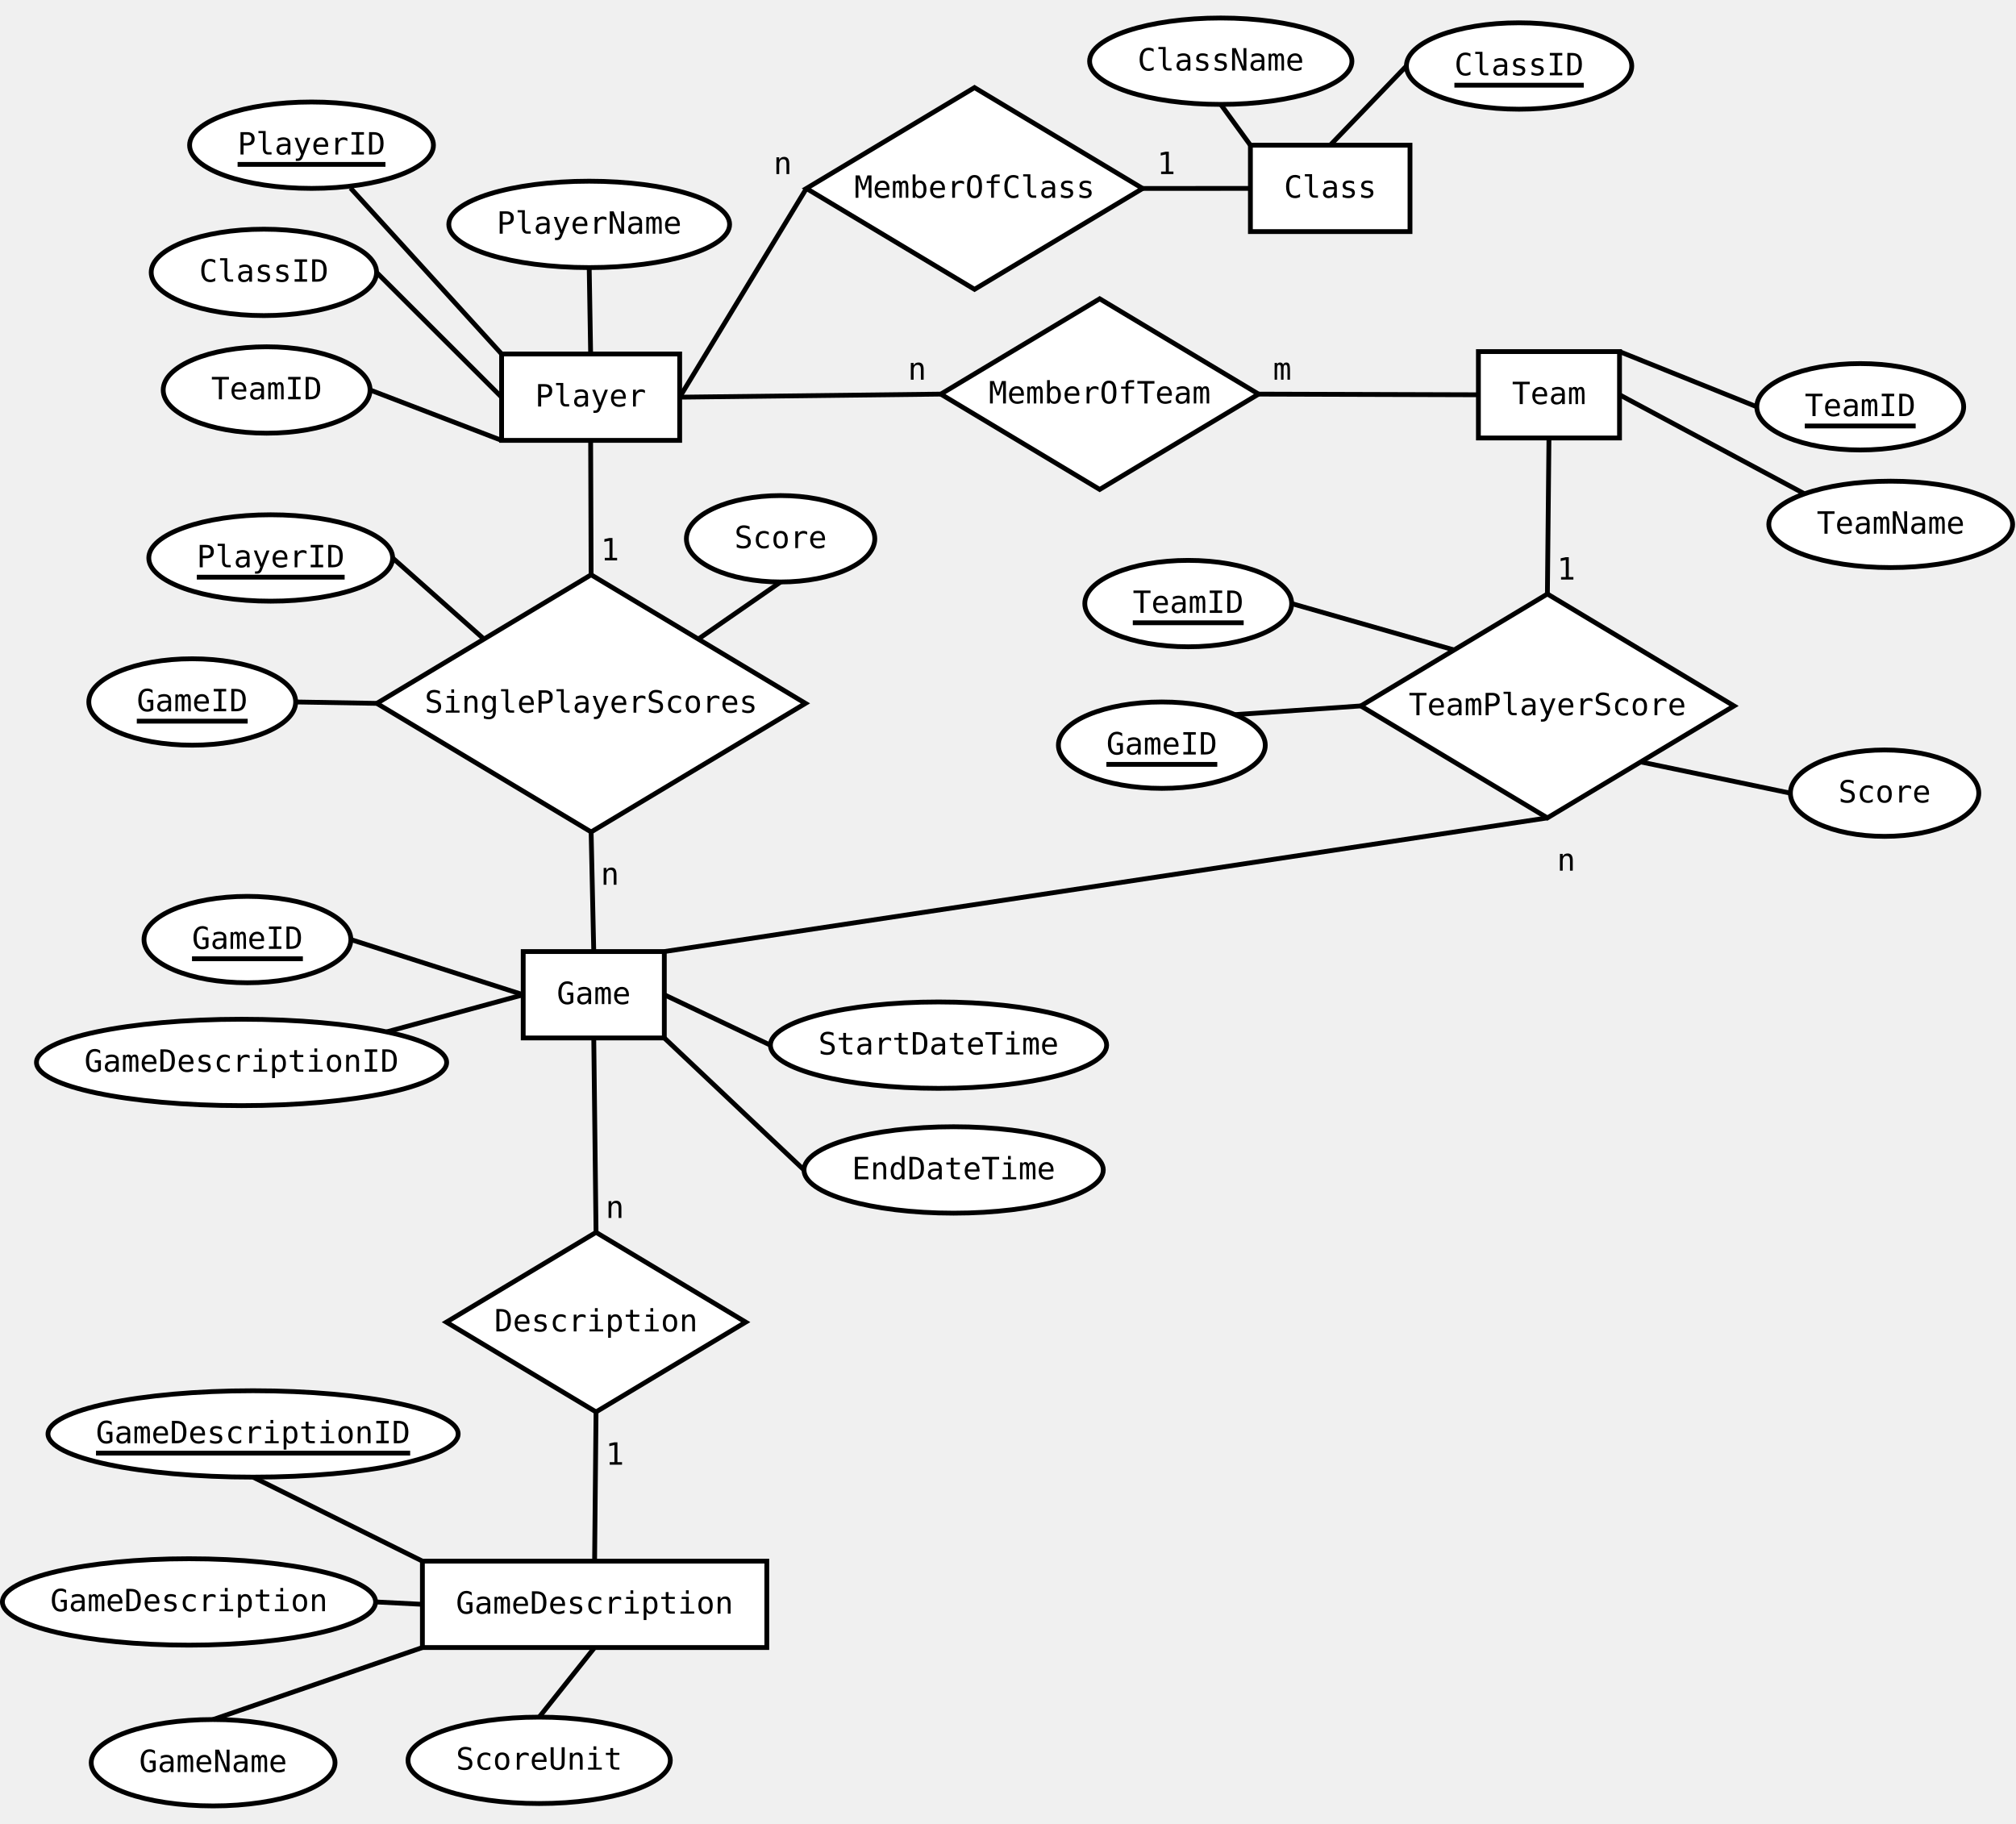
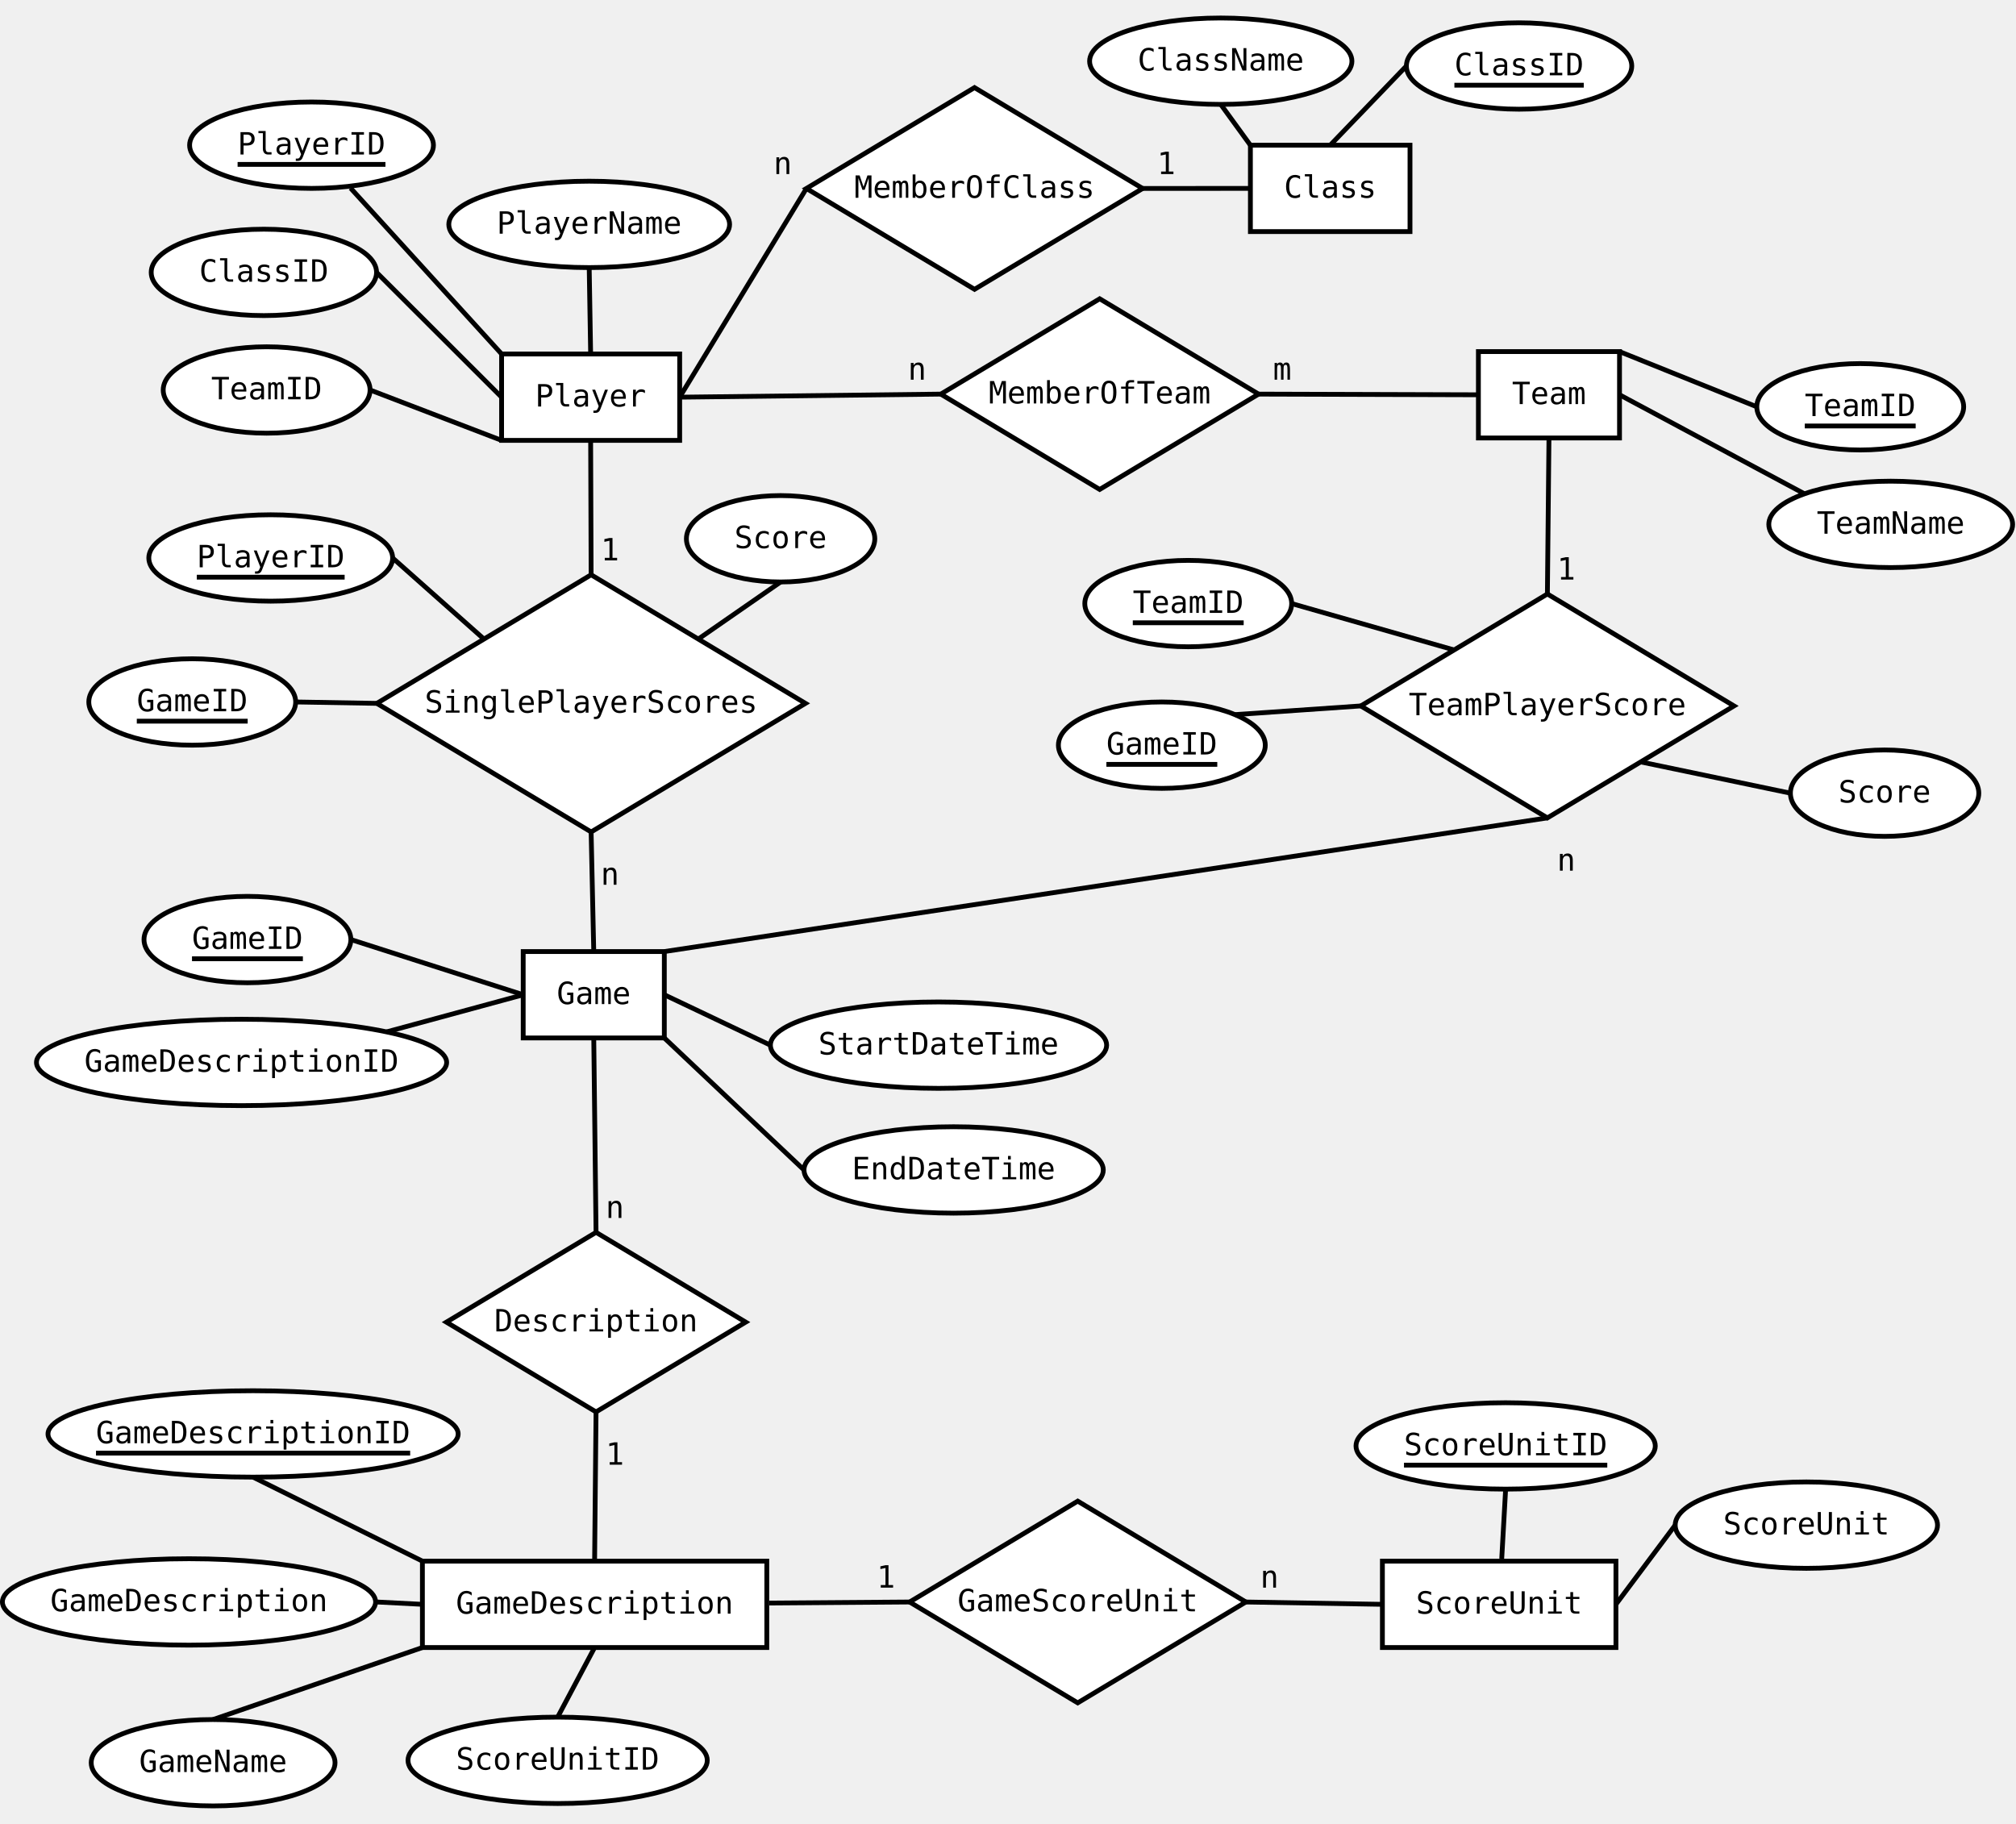
<svg xmlns="http://www.w3.org/2000/svg" width="42cm" height="38cm" viewBox="8 73 840 747">
  <g id="Hintergrund">
    <g>
      <rect style="fill: #ffffff; fill-opacity: 1; stroke-opacity: 1; stroke-width: 2; stroke: #000000" x="217" y="214" width="74.2" height="36" />
      <text font-size="12.8" style="fill: #000000; fill-opacity: 1; stroke: none;text-anchor:middle;font-family:monospace;font-style:normal;font-weight:normal" x="254.1" y="235.881">Player</text>
    </g>
    <g>
      <rect style="fill: #ffffff; fill-opacity: 1; stroke-opacity: 1; stroke-width: 2; stroke: #000000" x="529" y="127" width="66.5" height="36" />
      <text font-size="12.8" style="fill: #000000; fill-opacity: 1; stroke: none;text-anchor:middle;font-family:monospace;font-style:normal;font-weight:normal" x="562.25" y="148.881">Class</text>
    </g>
    <g>
      <polygon style="fill: #ffffff; fill-opacity: 1; stroke-opacity: 1; stroke-width: 2; stroke: #000000" fill-rule="evenodd" points="344,145.03 414.05,103 484.1,145.03 414.05,187.06 " />
      <text font-size="12.8" style="fill: #000000; fill-opacity: 1; stroke: none;text-anchor:end;font-family:monospace;font-style:normal;font-weight:normal" x="338" y="139.03">n</text>
      <text font-size="12.8" style="fill: #000000; fill-opacity: 1; stroke: none;text-anchor:start;font-family:monospace;font-style:normal;font-weight:normal" x="490.1" y="139.03">1</text>
      <text font-size="12.8" style="fill: #000000; fill-opacity: 1; stroke: none;text-anchor:middle;font-family:monospace;font-style:normal;font-weight:normal" x="414.05" y="148.911">MemberOfClass</text>
    </g>
    <line style="fill: none; stroke-opacity: 1; stroke-width: 2; stroke: #000000" x1="291.2" y1="232" x2="344" y2="145.03" />
    <line style="fill: none; stroke-opacity: 1; stroke-width: 2; stroke: #000000" x1="484.1" y1="145.03" x2="529" y2="145" />
    <g>
      <ellipse style="fill: #ffffff; fill-opacity: 1; stroke: none" cx="253.5" cy="160" rx="58.5" ry="18" />
      <ellipse style="fill: none; stroke-opacity: 1; stroke-width: 2; stroke: #000000" cx="253.5" cy="160" rx="58.5" ry="18" />
      <text font-size="12.8" style="fill: #000000; fill-opacity: 1; stroke: none;text-anchor:middle;font-family:monospace;font-style:normal;font-weight:normal" x="253.5" y="163.881">PlayerName</text>
    </g>
    <line style="fill: none; stroke-opacity: 1; stroke-width: 2; stroke: #000000" x1="253.5" y1="178" x2="254.1" y2="214" />
    <g>
      <ellipse style="fill: #ffffff; fill-opacity: 1; stroke: none" cx="516.65" cy="92" rx="54.65" ry="18" />
      <ellipse style="fill: none; stroke-opacity: 1; stroke-width: 2; stroke: #000000" cx="516.65" cy="92" rx="54.65" ry="18" />
      <text font-size="12.8" style="fill: #000000; fill-opacity: 1; stroke: none;text-anchor:middle;font-family:monospace;font-style:normal;font-weight:normal" x="516.65" y="95.881">ClassName</text>
    </g>
    <line style="fill: none; stroke-opacity: 1; stroke-width: 2; stroke: #000000" x1="529" y1="127" x2="516.65" y2="110" />
    <g>
      <rect style="fill: #ffffff; fill-opacity: 1; stroke-opacity: 1; stroke-width: 2; stroke: #000000" x="226" y="463" width="58.8" height="36" />
      <text font-size="12.8" style="fill: #000000; fill-opacity: 1; stroke: none;text-anchor:middle;font-family:monospace;font-style:normal;font-weight:normal" x="255.4" y="484.881">Game</text>
    </g>
    <g>
      <ellipse style="fill: #ffffff; fill-opacity: 1; stroke: none" cx="96.8" cy="801" rx="50.8" ry="18" />
      <ellipse style="fill: none; stroke-opacity: 1; stroke-width: 2; stroke: #000000" cx="96.8" cy="801" rx="50.8" ry="18" />
      <text font-size="12.8" style="fill: #000000; fill-opacity: 1; stroke: none;text-anchor:middle;font-family:monospace;font-style:normal;font-weight:normal" x="96.8" y="804.881">GameName</text>
    </g>
    <g>
      <ellipse style="fill: #ffffff; fill-opacity: 1; stroke: none" cx="86.75" cy="734" rx="77.75" ry="18" />
      <ellipse style="fill: none; stroke-opacity: 1; stroke-width: 2; stroke: #000000" cx="86.75" cy="734" rx="77.75" ry="18" />
      <text font-size="12.8" style="fill: #000000; fill-opacity: 1; stroke: none;text-anchor:middle;font-family:monospace;font-style:normal;font-weight:normal" x="86.75" y="737.881">GameDescription</text>
    </g>
    <g>
      <ellipse style="fill: #ffffff; fill-opacity: 1; stroke: none" cx="137.8" cy="127" rx="50.8" ry="18" />
      <ellipse style="fill: none; stroke-opacity: 1; stroke-width: 2; stroke: #000000" cx="137.8" cy="127" rx="50.8" ry="18" />
      <text font-size="12.8" style="fill: #000000; fill-opacity: 1; stroke: none;text-anchor:middle;font-family:monospace;font-style:normal;font-weight:normal" x="137.8" y="130.881">PlayerID</text>
      <line style="fill: none; stroke-opacity: 1; stroke-width: 2; stroke: #000000" x1="107" y1="135" x2="168.6" y2="135" />
    </g>
    <g>
      <ellipse style="fill: #ffffff; fill-opacity: 1; stroke: none" cx="640.95" cy="94" rx="46.95" ry="18" />
      <ellipse style="fill: none; stroke-opacity: 1; stroke-width: 2; stroke: #000000" cx="640.95" cy="94" rx="46.95" ry="18" />
      <text font-size="12.8" style="fill: #000000; fill-opacity: 1; stroke: none;text-anchor:middle;font-family:monospace;font-style:normal;font-weight:normal" x="640.95" y="97.881">ClassID</text>
      <line style="fill: none; stroke-opacity: 1; stroke-width: 2; stroke: #000000" x1="614" y1="102" x2="667.9" y2="102" />
    </g>
    <line style="fill: none; stroke-opacity: 1; stroke-width: 2; stroke: #000000" x1="154.062" y1="144.863" x2="217" y2="214" />
    <line style="fill: none; stroke-opacity: 1; stroke-width: 2; stroke: #000000" x1="562.25" y1="127" x2="594" y2="94" />
    <g>
      <ellipse style="fill: #ffffff; fill-opacity: 1; stroke: none" cx="111.1" cy="458" rx="43.1" ry="18" />
      <ellipse style="fill: none; stroke-opacity: 1; stroke-width: 2; stroke: #000000" cx="111.1" cy="458" rx="43.1" ry="18" />
      <text font-size="12.8" style="fill: #000000; fill-opacity: 1; stroke: none;text-anchor:middle;font-family:monospace;font-style:normal;font-weight:normal" x="111.1" y="461.881">GameID</text>
      <line style="fill: none; stroke-opacity: 1; stroke-width: 2; stroke: #000000" x1="88" y1="466" x2="134.2" y2="466" />
    </g>
    <g>
      <ellipse style="fill: #ffffff; fill-opacity: 1; stroke: none" cx="399.05" cy="502" rx="70.05" ry="18" />
      <ellipse style="fill: none; stroke-opacity: 1; stroke-width: 2; stroke: #000000" cx="399.05" cy="502" rx="70.05" ry="18" />
      <text font-size="12.8" style="fill: #000000; fill-opacity: 1; stroke: none;text-anchor:middle;font-family:monospace;font-style:normal;font-weight:normal" x="399.05" y="505.881">StartDateTime</text>
    </g>
    <g>
      <ellipse style="fill: #ffffff; fill-opacity: 1; stroke: none" cx="405.35" cy="554" rx="62.35" ry="18" />
      <ellipse style="fill: none; stroke-opacity: 1; stroke-width: 2; stroke: #000000" cx="405.35" cy="554" rx="62.35" ry="18" />
      <text font-size="12.8" style="fill: #000000; fill-opacity: 1; stroke: none;text-anchor:middle;font-family:monospace;font-style:normal;font-weight:normal" x="405.35" y="557.881">EndDateTime</text>
    </g>
    <g>
      <ellipse style="fill: #ffffff; fill-opacity: 1; stroke: none" cx="117.95" cy="180" rx="46.95" ry="18" />
      <ellipse style="fill: none; stroke-opacity: 1; stroke-width: 2; stroke: #000000" cx="117.95" cy="180" rx="46.95" ry="18" />
      <text font-size="12.8" style="fill: #000000; fill-opacity: 1; stroke: none;text-anchor:middle;font-family:monospace;font-style:normal;font-weight:normal" x="117.95" y="183.881">ClassID</text>
    </g>
    <line style="fill: none; stroke-opacity: 1; stroke-width: 2; stroke: #000000" x1="164.9" y1="180" x2="217" y2="232" />
    <g>
      <rect style="fill: #ffffff; fill-opacity: 1; stroke-opacity: 1; stroke-width: 2; stroke: #000000" x="184" y="717" width="143.5" height="36" />
      <text font-size="12.8" style="fill: #000000; fill-opacity: 1; stroke: none;text-anchor:middle;font-family:monospace;font-style:normal;font-weight:normal" x="255.75" y="738.881">GameDescription</text>
    </g>
    <g>
      <ellipse style="fill: #ffffff; fill-opacity: 1; stroke: none" cx="113.45" cy="664" rx="85.45" ry="18" />
      <ellipse style="fill: none; stroke-opacity: 1; stroke-width: 2; stroke: #000000" cx="113.45" cy="664" rx="85.45" ry="18" />
      <text font-size="12.8" style="fill: #000000; fill-opacity: 1; stroke: none;text-anchor:middle;font-family:monospace;font-style:normal;font-weight:normal" x="113.45" y="667.881">GameDescriptionID</text>
      <line style="fill: none; stroke-opacity: 1; stroke-width: 2; stroke: #000000" x1="48" y1="672" x2="178.9" y2="672" />
    </g>
    <g>
      <ellipse style="fill: #ffffff; fill-opacity: 1; stroke: none" cx="108.65" cy="509.2" rx="85.45" ry="18" />
      <ellipse style="fill: none; stroke-opacity: 1; stroke-width: 2; stroke: #000000" cx="108.65" cy="509.2" rx="85.45" ry="18" />
      <text font-size="12.8" style="fill: #000000; fill-opacity: 1; stroke: none;text-anchor:middle;font-family:monospace;font-style:normal;font-weight:normal" x="108.65" y="513.081">GameDescriptionID</text>
    </g>
    <line style="fill: none; stroke-opacity: 1; stroke-width: 2; stroke: #000000" x1="343" y1="554" x2="284.8" y2="499" />
    <line style="fill: none; stroke-opacity: 1; stroke-width: 2; stroke: #000000" x1="154.2" y1="458" x2="226" y2="481" />
    <line style="fill: none; stroke-opacity: 1; stroke-width: 2; stroke: #000000" x1="164.5" y1="734" x2="184" y2="735" />
    <line style="fill: none; stroke-opacity: 1; stroke-width: 2; stroke: #000000" x1="113.45" y1="682" x2="184" y2="717" />
    <line style="fill: none; stroke-opacity: 1; stroke-width: 2; stroke: #000000" x1="96.8" y1="783" x2="184" y2="753" />
    <g>
      <polygon style="fill: #ffffff; fill-opacity: 1; stroke-opacity: 1; stroke-width: 2; stroke: #000000" fill-rule="evenodd" points="194,617.41 256.35,580 318.7,617.41 256.35,654.82 " />
      <text font-size="12.8" style="fill: #000000; fill-opacity: 1; stroke: none;text-anchor:start;font-family:monospace;font-style:normal;font-weight:normal" x="260.35" y="574">n</text>
      <text font-size="12.8" style="fill: #000000; fill-opacity: 1; stroke: none;text-anchor:start;font-family:monospace;font-style:normal;font-weight:normal" x="260.35" y="676.82">1</text>
      <text font-size="12.8" style="fill: #000000; fill-opacity: 1; stroke: none;text-anchor:middle;font-family:monospace;font-style:normal;font-weight:normal" x="256.35" y="621.291">Description</text>
    </g>
    <line style="fill: none; stroke-opacity: 1; stroke-width: 2; stroke: #000000" x1="255.4" y1="499" x2="256.35" y2="580" />
    <line style="fill: none; stroke-opacity: 1; stroke-width: 2; stroke: #000000" x1="256.35" y1="654.82" x2="255.75" y2="717" />
    <g>
      <polygon style="fill: #ffffff; fill-opacity: 1; stroke-opacity: 1; stroke-width: 2; stroke: #000000" fill-rule="evenodd" points="165,359.58 254.3,306 343.6,359.58 254.3,413.16 " />
      <text font-size="12.8" style="fill: #000000; fill-opacity: 1; stroke: none;text-anchor:start;font-family:monospace;font-style:normal;font-weight:normal" x="258.3" y="300">1</text>
      <text font-size="12.8" style="fill: #000000; fill-opacity: 1; stroke: none;text-anchor:start;font-family:monospace;font-style:normal;font-weight:normal" x="258.3" y="435.16">n</text>
      <text font-size="12.8" style="fill: #000000; fill-opacity: 1; stroke: none;text-anchor:middle;font-family:monospace;font-style:normal;font-weight:normal" x="254.3" y="363.461">SinglePlayerScores</text>
    </g>
    <line style="fill: none; stroke-opacity: 1; stroke-width: 2; stroke: #000000" x1="254.3" y1="413.16" x2="255.4" y2="463" />
    <line style="fill: none; stroke-opacity: 1; stroke-width: 2; stroke: #000000" x1="254.1" y1="250" x2="254.3" y2="306" />
    <g>
      <ellipse style="fill: #ffffff; fill-opacity: 1; stroke: none" cx="120.8" cy="299" rx="50.8" ry="18" />
      <ellipse style="fill: none; stroke-opacity: 1; stroke-width: 2; stroke: #000000" cx="120.8" cy="299" rx="50.8" ry="18" />
      <text font-size="12.8" style="fill: #000000; fill-opacity: 1; stroke: none;text-anchor:middle;font-family:monospace;font-style:normal;font-weight:normal" x="120.8" y="302.881">PlayerID</text>
      <line style="fill: none; stroke-opacity: 1; stroke-width: 2; stroke: #000000" x1="90" y1="307" x2="151.6" y2="307" />
    </g>
    <g>
      <ellipse style="fill: #ffffff; fill-opacity: 1; stroke: none" cx="88.1" cy="359" rx="43.1" ry="18" />
      <ellipse style="fill: none; stroke-opacity: 1; stroke-width: 2; stroke: #000000" cx="88.1" cy="359" rx="43.1" ry="18" />
      <text font-size="12.8" style="fill: #000000; fill-opacity: 1; stroke: none;text-anchor:middle;font-family:monospace;font-style:normal;font-weight:normal" x="88.1" y="362.881">GameID</text>
      <line style="fill: none; stroke-opacity: 1; stroke-width: 2; stroke: #000000" x1="65" y1="367" x2="111.2" y2="367" />
    </g>
    <g>
      <ellipse style="fill: #ffffff; fill-opacity: 1; stroke: none" cx="333.25" cy="291" rx="39.25" ry="18" />
      <ellipse style="fill: none; stroke-opacity: 1; stroke-width: 2; stroke: #000000" cx="333.25" cy="291" rx="39.25" ry="18" />
      <text font-size="12.8" style="fill: #000000; fill-opacity: 1; stroke: none;text-anchor:middle;font-family:monospace;font-style:normal;font-weight:normal" x="333.25" y="294.881">Score</text>
    </g>
    <line style="fill: none; stroke-opacity: 1; stroke-width: 2; stroke: #000000" x1="209.65" y1="332.79" x2="171.6" y2="299" />
    <line style="fill: none; stroke-opacity: 1; stroke-width: 2; stroke: #000000" x1="165" y1="359.58" x2="131.2" y2="359" />
    <line style="fill: none; stroke-opacity: 1; stroke-width: 2; stroke: #000000" x1="298.95" y1="332.79" x2="333.25" y2="309" />
    <line style="fill: none; stroke-opacity: 1; stroke-width: 2; stroke: #000000" x1="169.072" y1="496.472" x2="226" y2="481" />
    <line style="fill: none; stroke-opacity: 1; stroke-width: 2; stroke: #000000" x1="284.8" y1="481" x2="329" y2="502" />
    <g>
      <polygon style="fill: #ffffff; fill-opacity: 1; stroke-opacity: 1; stroke-width: 2; stroke: #000000" fill-rule="evenodd" points="400,230.72 466.2,191 532.4,230.72 466.2,270.44 " />
      <text font-size="12.8" style="fill: #000000; fill-opacity: 1; stroke: none;text-anchor:end;font-family:monospace;font-style:normal;font-weight:normal" x="394" y="224.72">n</text>
      <text font-size="12.8" style="fill: #000000; fill-opacity: 1; stroke: none;text-anchor:start;font-family:monospace;font-style:normal;font-weight:normal" x="538.4" y="224.72">m</text>
      <text font-size="12.8" style="fill: #000000; fill-opacity: 1; stroke: none;text-anchor:middle;font-family:monospace;font-style:normal;font-weight:normal" x="466.2" y="234.601">MemberOfTeam</text>
    </g>
    <g>
      <ellipse style="fill: #ffffff; fill-opacity: 1; stroke: none" cx="119.1" cy="229" rx="43.1" ry="18" />
      <ellipse style="fill: none; stroke-opacity: 1; stroke-width: 2; stroke: #000000" cx="119.1" cy="229" rx="43.1" ry="18" />
      <text font-size="12.8" style="fill: #000000; fill-opacity: 1; stroke: none;text-anchor:middle;font-family:monospace;font-style:normal;font-weight:normal" x="119.1" y="232.881">TeamID</text>
    </g>
    <line style="fill: none; stroke-opacity: 1; stroke-width: 2; stroke: #000000" x1="162.2" y1="229" x2="217" y2="250" />
    <line style="fill: none; stroke-opacity: 1; stroke-width: 2; stroke: #000000" x1="291.2" y1="232" x2="400" y2="230.72" />
    <g>
      <rect style="fill: #ffffff; fill-opacity: 1; stroke-opacity: 1; stroke-width: 2; stroke: #000000" x="624" y="213" width="58.8" height="36" />
      <text font-size="12.8" style="fill: #000000; fill-opacity: 1; stroke: none;text-anchor:middle;font-family:monospace;font-style:normal;font-weight:normal" x="653.4" y="234.881">Team</text>
    </g>
    <line style="fill: none; stroke-opacity: 1; stroke-width: 2; stroke: #000000" x1="532.4" y1="230.72" x2="624" y2="231" />
    <g>
      <ellipse style="fill: #ffffff; fill-opacity: 1; stroke: none" cx="783.1" cy="236" rx="43.1" ry="18" />
      <ellipse style="fill: none; stroke-opacity: 1; stroke-width: 2; stroke: #000000" cx="783.1" cy="236" rx="43.1" ry="18" />
      <text font-size="12.8" style="fill: #000000; fill-opacity: 1; stroke: none;text-anchor:middle;font-family:monospace;font-style:normal;font-weight:normal" x="783.1" y="239.881">TeamID</text>
      <line style="fill: none; stroke-opacity: 1; stroke-width: 2; stroke: #000000" x1="760" y1="244" x2="806.2" y2="244" />
    </g>
    <g>
      <ellipse style="fill: #ffffff; fill-opacity: 1; stroke: none" cx="795.8" cy="285" rx="50.8" ry="18" />
      <ellipse style="fill: none; stroke-opacity: 1; stroke-width: 2; stroke: #000000" cx="795.8" cy="285" rx="50.8" ry="18" />
      <text font-size="12.8" style="fill: #000000; fill-opacity: 1; stroke: none;text-anchor:middle;font-family:monospace;font-style:normal;font-weight:normal" x="795.8" y="288.881">TeamName</text>
    </g>
    <line style="fill: none; stroke-opacity: 1; stroke-width: 2; stroke: #000000" x1="682.8" y1="213" x2="740" y2="236" />
    <line style="fill: none; stroke-opacity: 1; stroke-width: 2; stroke: #000000" x1="682.8" y1="231" x2="759.878" y2="272.272" />
    <g>
      <polygon style="fill: #ffffff; fill-opacity: 1; stroke-opacity: 1; stroke-width: 2; stroke: #000000" fill-rule="evenodd" points="575,360.65 652.75,314 730.5,360.65 652.75,407.3 " />
      <text font-size="12.8" style="fill: #000000; fill-opacity: 1; stroke: none;text-anchor:start;font-family:monospace;font-style:normal;font-weight:normal" x="656.75" y="308">1</text>
      <text font-size="12.8" style="fill: #000000; fill-opacity: 1; stroke: none;text-anchor:start;font-family:monospace;font-style:normal;font-weight:normal" x="656.75" y="429.3">n</text>
      <text font-size="12.8" style="fill: #000000; fill-opacity: 1; stroke: none;text-anchor:middle;font-family:monospace;font-style:normal;font-weight:normal" x="652.75" y="364.531">TeamPlayerScore</text>
    </g>
    <line style="fill: none; stroke-opacity: 1; stroke-width: 2; stroke: #000000" x1="653.4" y1="249" x2="652.75" y2="314" />
    <line style="fill: none; stroke-opacity: 1; stroke-width: 2; stroke: #000000" x1="652.75" y1="407.3" x2="284.8" y2="463" />
    <g>
      <ellipse style="fill: #ffffff; fill-opacity: 1; stroke: none" cx="503.1" cy="318" rx="43.1" ry="18" />
      <ellipse style="fill: none; stroke-opacity: 1; stroke-width: 2; stroke: #000000" cx="503.1" cy="318" rx="43.1" ry="18" />
      <text font-size="12.8" style="fill: #000000; fill-opacity: 1; stroke: none;text-anchor:middle;font-family:monospace;font-style:normal;font-weight:normal" x="503.1" y="321.881">TeamID</text>
      <line style="fill: none; stroke-opacity: 1; stroke-width: 2; stroke: #000000" x1="480" y1="326" x2="526.2" y2="326" />
    </g>
    <g>
      <ellipse style="fill: #ffffff; fill-opacity: 1; stroke: none" cx="492.1" cy="377" rx="43.1" ry="18" />
      <ellipse style="fill: none; stroke-opacity: 1; stroke-width: 2; stroke: #000000" cx="492.1" cy="377" rx="43.1" ry="18" />
      <text font-size="12.8" style="fill: #000000; fill-opacity: 1; stroke: none;text-anchor:middle;font-family:monospace;font-style:normal;font-weight:normal" x="492.1" y="380.881">GameID</text>
      <line style="fill: none; stroke-opacity: 1; stroke-width: 2; stroke: #000000" x1="469" y1="385" x2="515.2" y2="385" />
    </g>
    <g>
      <ellipse style="fill: #ffffff; fill-opacity: 1; stroke: none" cx="793.25" cy="397" rx="39.25" ry="18" />
      <ellipse style="fill: none; stroke-opacity: 1; stroke-width: 2; stroke: #000000" cx="793.25" cy="397" rx="39.25" ry="18" />
      <text font-size="12.8" style="fill: #000000; fill-opacity: 1; stroke: none;text-anchor:middle;font-family:monospace;font-style:normal;font-weight:normal" x="793.25" y="400.881">Score</text>
    </g>
    <line style="fill: none; stroke-opacity: 1; stroke-width: 2; stroke: #000000" x1="546.2" y1="318" x2="613.874" y2="337.326" />
    <line style="fill: none; stroke-opacity: 1; stroke-width: 2; stroke: #000000" x1="575" y1="360.65" x2="522.576" y2="364.272" />
    <line style="fill: none; stroke-opacity: 1; stroke-width: 2; stroke: #000000" x1="691.624" y1="383.976" x2="754" y2="397" />
    <g>
-       <ellipse style="fill: #ffffff; fill-opacity: 1; stroke: none" cx="232.65" cy="800" rx="54.65" ry="18" />
-       <ellipse style="fill: none; stroke-opacity: 1; stroke-width: 2; stroke: #000000" cx="232.65" cy="800" rx="54.65" ry="18" />
-       <text font-size="12.8" style="fill: #000000; fill-opacity: 1; stroke: none;text-anchor:middle;font-family:monospace;font-style:normal;font-weight:normal" x="232.65" y="803.881">ScoreUnit</text>
-     </g>
-     <line style="fill: none; stroke-opacity: 1; stroke-width: 2; stroke: #000000" x1="255.75" y1="753" x2="232.65" y2="782" />
+       <ellipse style="fill: #ffffff; fill-opacity: 1; stroke: none" cx="760.65" cy="702" rx="54.65" ry="18" />
+       <ellipse style="fill: none; stroke-opacity: 1; stroke-width: 2; stroke: #000000" cx="760.65" cy="702" rx="54.65" ry="18" />
+       <text font-size="12.8" style="fill: #000000; fill-opacity: 1; stroke: none;text-anchor:middle;font-family:monospace;font-style:normal;font-weight:normal" x="760.65" y="705.881">ScoreUnit</text>
+     </g>
+     <line style="fill: none; stroke-opacity: 1; stroke-width: 2; stroke: #000000" x1="681.3" y1="735" x2="706" y2="702" />
+     <g>
+       <rect style="fill: #ffffff; fill-opacity: 1; stroke-opacity: 1; stroke-width: 2; stroke: #000000" x="584" y="717" width="97.3" height="36" />
+       <text font-size="12.8" style="fill: #000000; fill-opacity: 1; stroke: none;text-anchor:middle;font-family:monospace;font-style:normal;font-weight:normal" x="632.65" y="738.881">ScoreUnit</text>
+     </g>
+     <g>
+       <ellipse style="fill: #ffffff; fill-opacity: 1; stroke: none" cx="635.35" cy="669" rx="62.35" ry="18" />
+       <ellipse style="fill: none; stroke-opacity: 1; stroke-width: 2; stroke: #000000" cx="635.35" cy="669" rx="62.35" ry="18" />
+       <text font-size="12.8" style="fill: #000000; fill-opacity: 1; stroke: none;text-anchor:middle;font-family:monospace;font-style:normal;font-weight:normal" x="635.35" y="672.881">ScoreUnitID</text>
+       <line style="fill: none; stroke-opacity: 1; stroke-width: 2; stroke: #000000" x1="593" y1="677" x2="677.7" y2="677" />
+     </g>
+     <line style="fill: none; stroke-opacity: 1; stroke-width: 2; stroke: #000000" x1="633.719" y1="716.004" x2="635.35" y2="687" />
+     <g>
+       <polygon style="fill: #ffffff; fill-opacity: 1; stroke-opacity: 1; stroke-width: 2; stroke: #000000" fill-rule="evenodd" points="387,734.03 457.05,692 527.1,734.03 457.05,776.06 " />
+       <text font-size="12.8" style="fill: #000000; fill-opacity: 1; stroke: none;text-anchor:end;font-family:monospace;font-style:normal;font-weight:normal" x="381" y="728.03">1</text>
+       <text font-size="12.8" style="fill: #000000; fill-opacity: 1; stroke: none;text-anchor:start;font-family:monospace;font-style:normal;font-weight:normal" x="533.1" y="728.03">n</text>
+       <text font-size="12.8" style="fill: #000000; fill-opacity: 1; stroke: none;text-anchor:middle;font-family:monospace;font-style:normal;font-weight:normal" x="457.05" y="737.911">GameScoreUnit</text>
+     </g>
+     <line style="fill: none; stroke-opacity: 1; stroke-width: 2; stroke: #000000" x1="328.497" y1="734.462" x2="387" y2="734.03" />
+     <line style="fill: none; stroke-opacity: 1; stroke-width: 2; stroke: #000000" x1="527.1" y1="734.03" x2="584" y2="735" />
+     <g>
+       <ellipse style="fill: #ffffff; fill-opacity: 1; stroke: none" cx="240.35" cy="800" rx="62.35" ry="18" />
+       <ellipse style="fill: none; stroke-opacity: 1; stroke-width: 2; stroke: #000000" cx="240.35" cy="800" rx="62.35" ry="18" />
+       <text font-size="12.8" style="fill: #000000; fill-opacity: 1; stroke: none;text-anchor:middle;font-family:monospace;font-style:normal;font-weight:normal" x="240.35" y="803.881">ScoreUnitID</text>
+     </g>
+     <line style="fill: none; stroke-opacity: 1; stroke-width: 2; stroke: #000000" x1="255.75" y1="753" x2="240.35" y2="782" />
  </g>
</svg>
